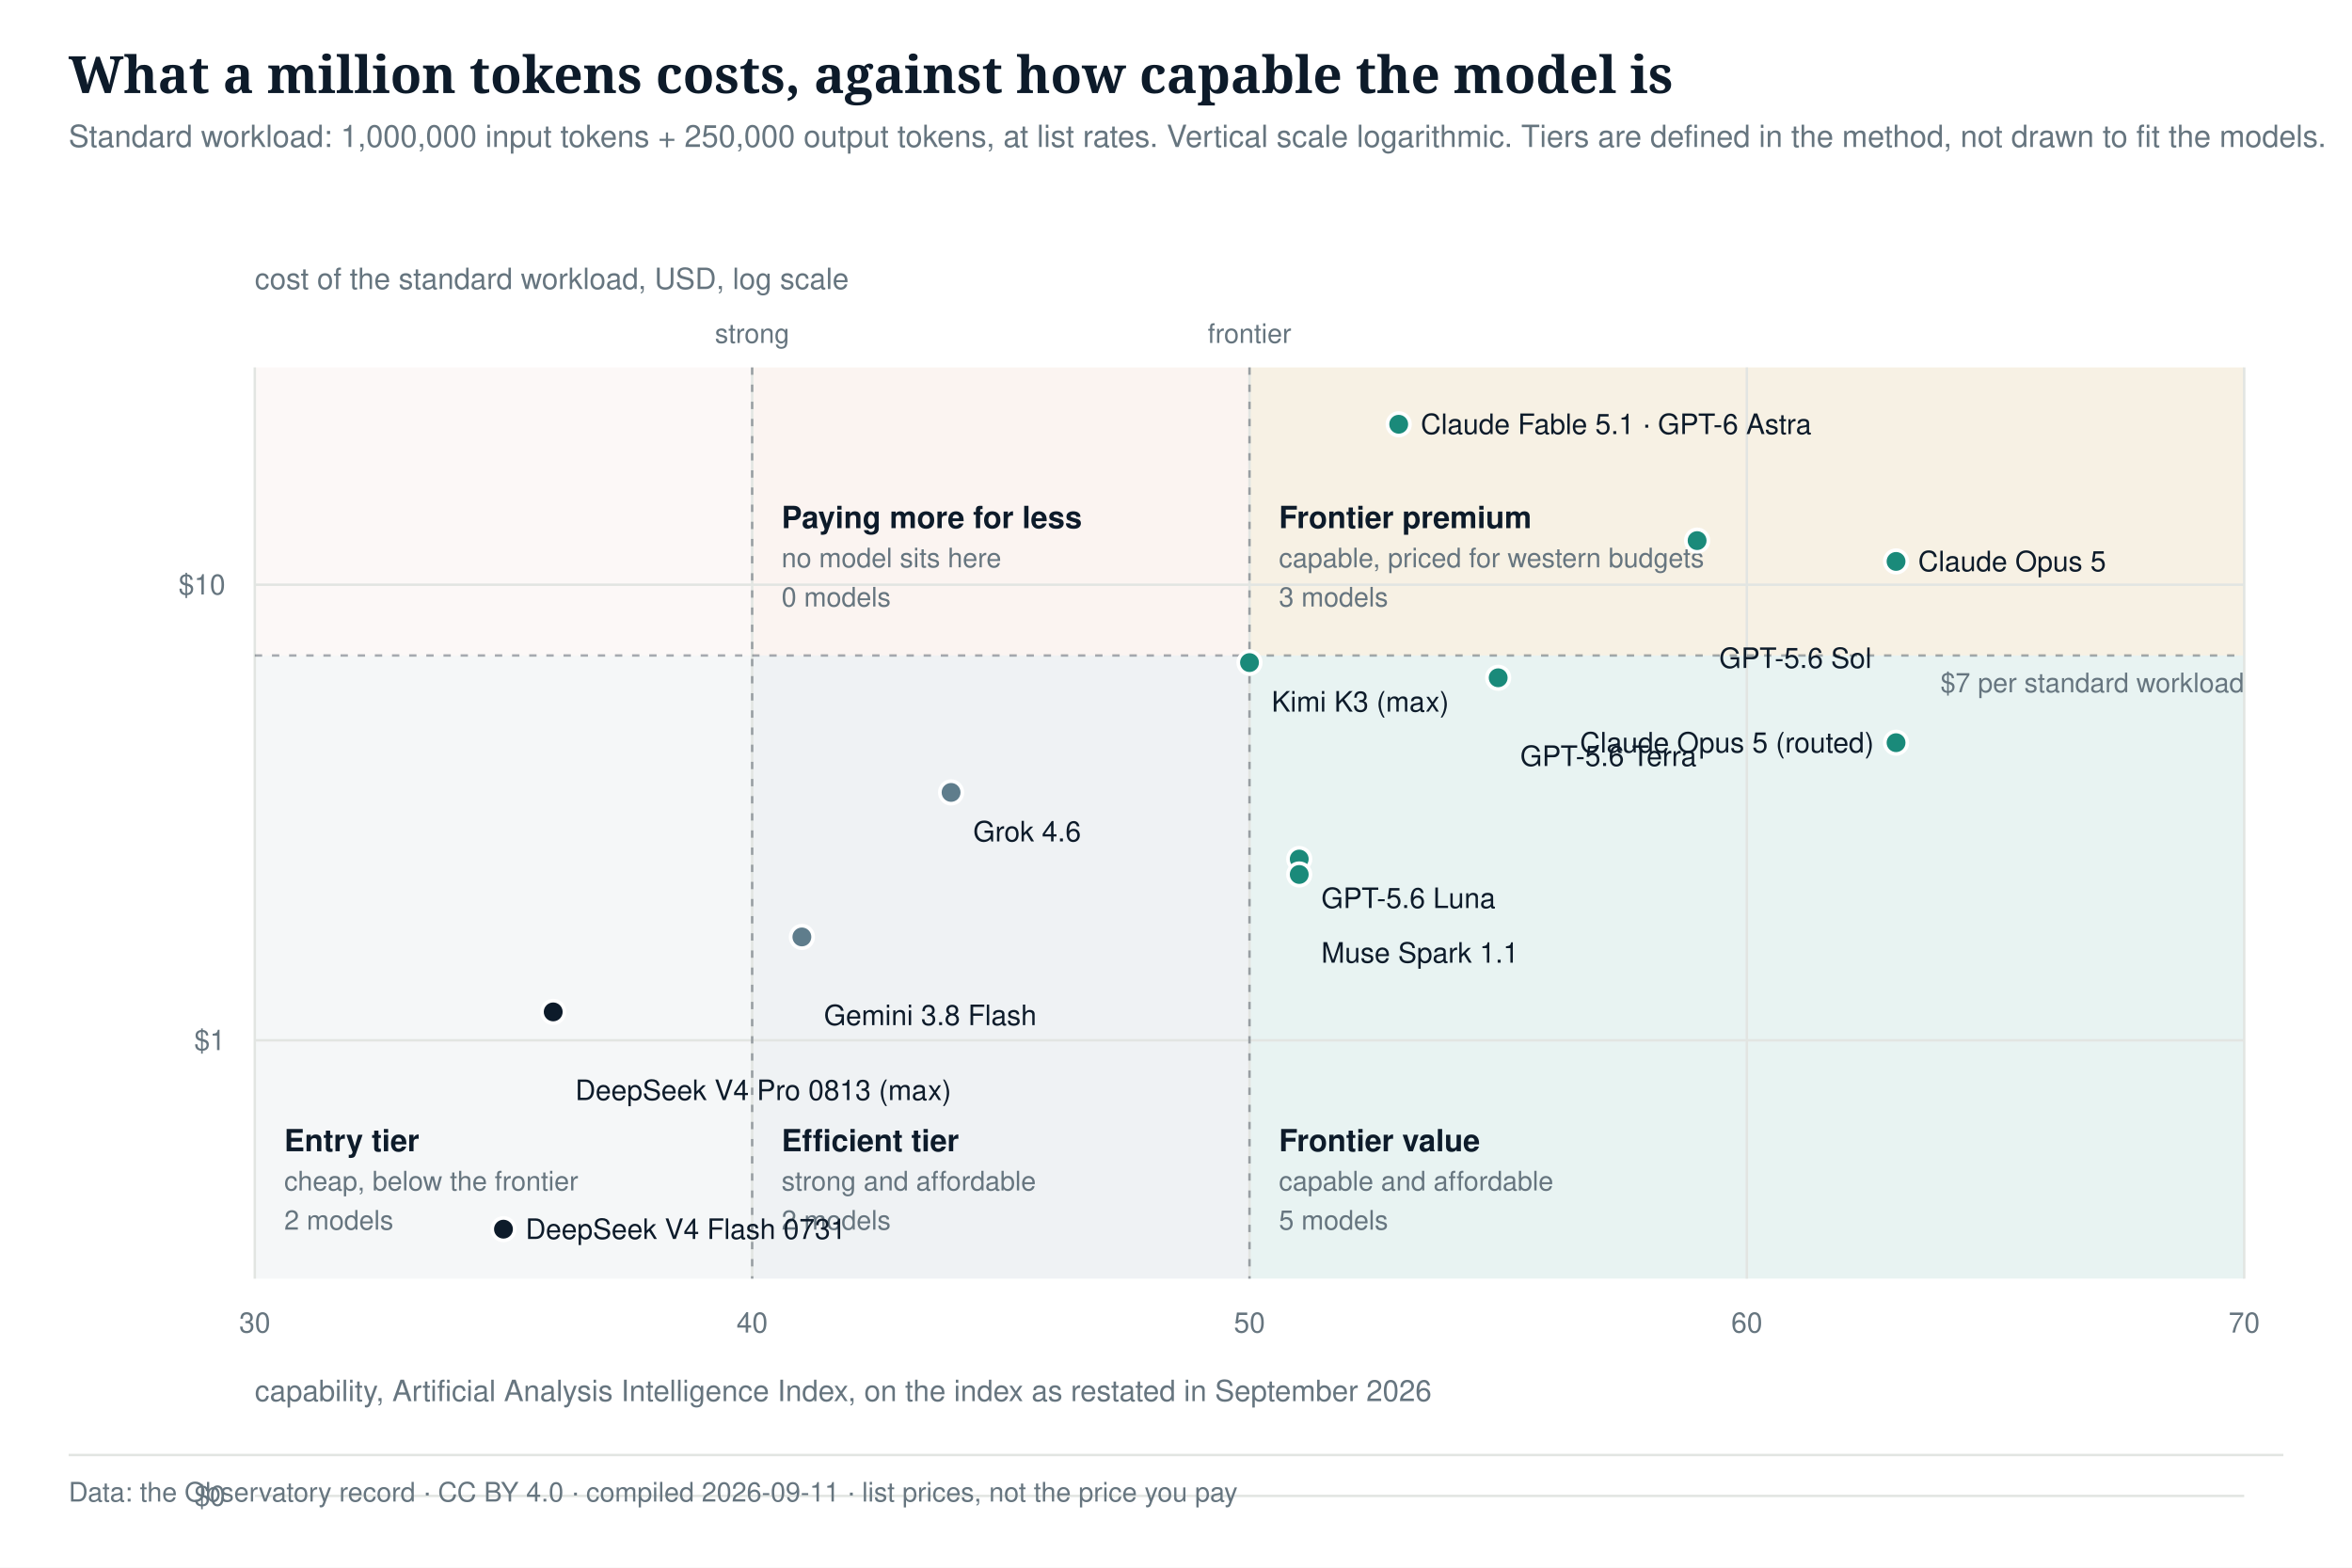
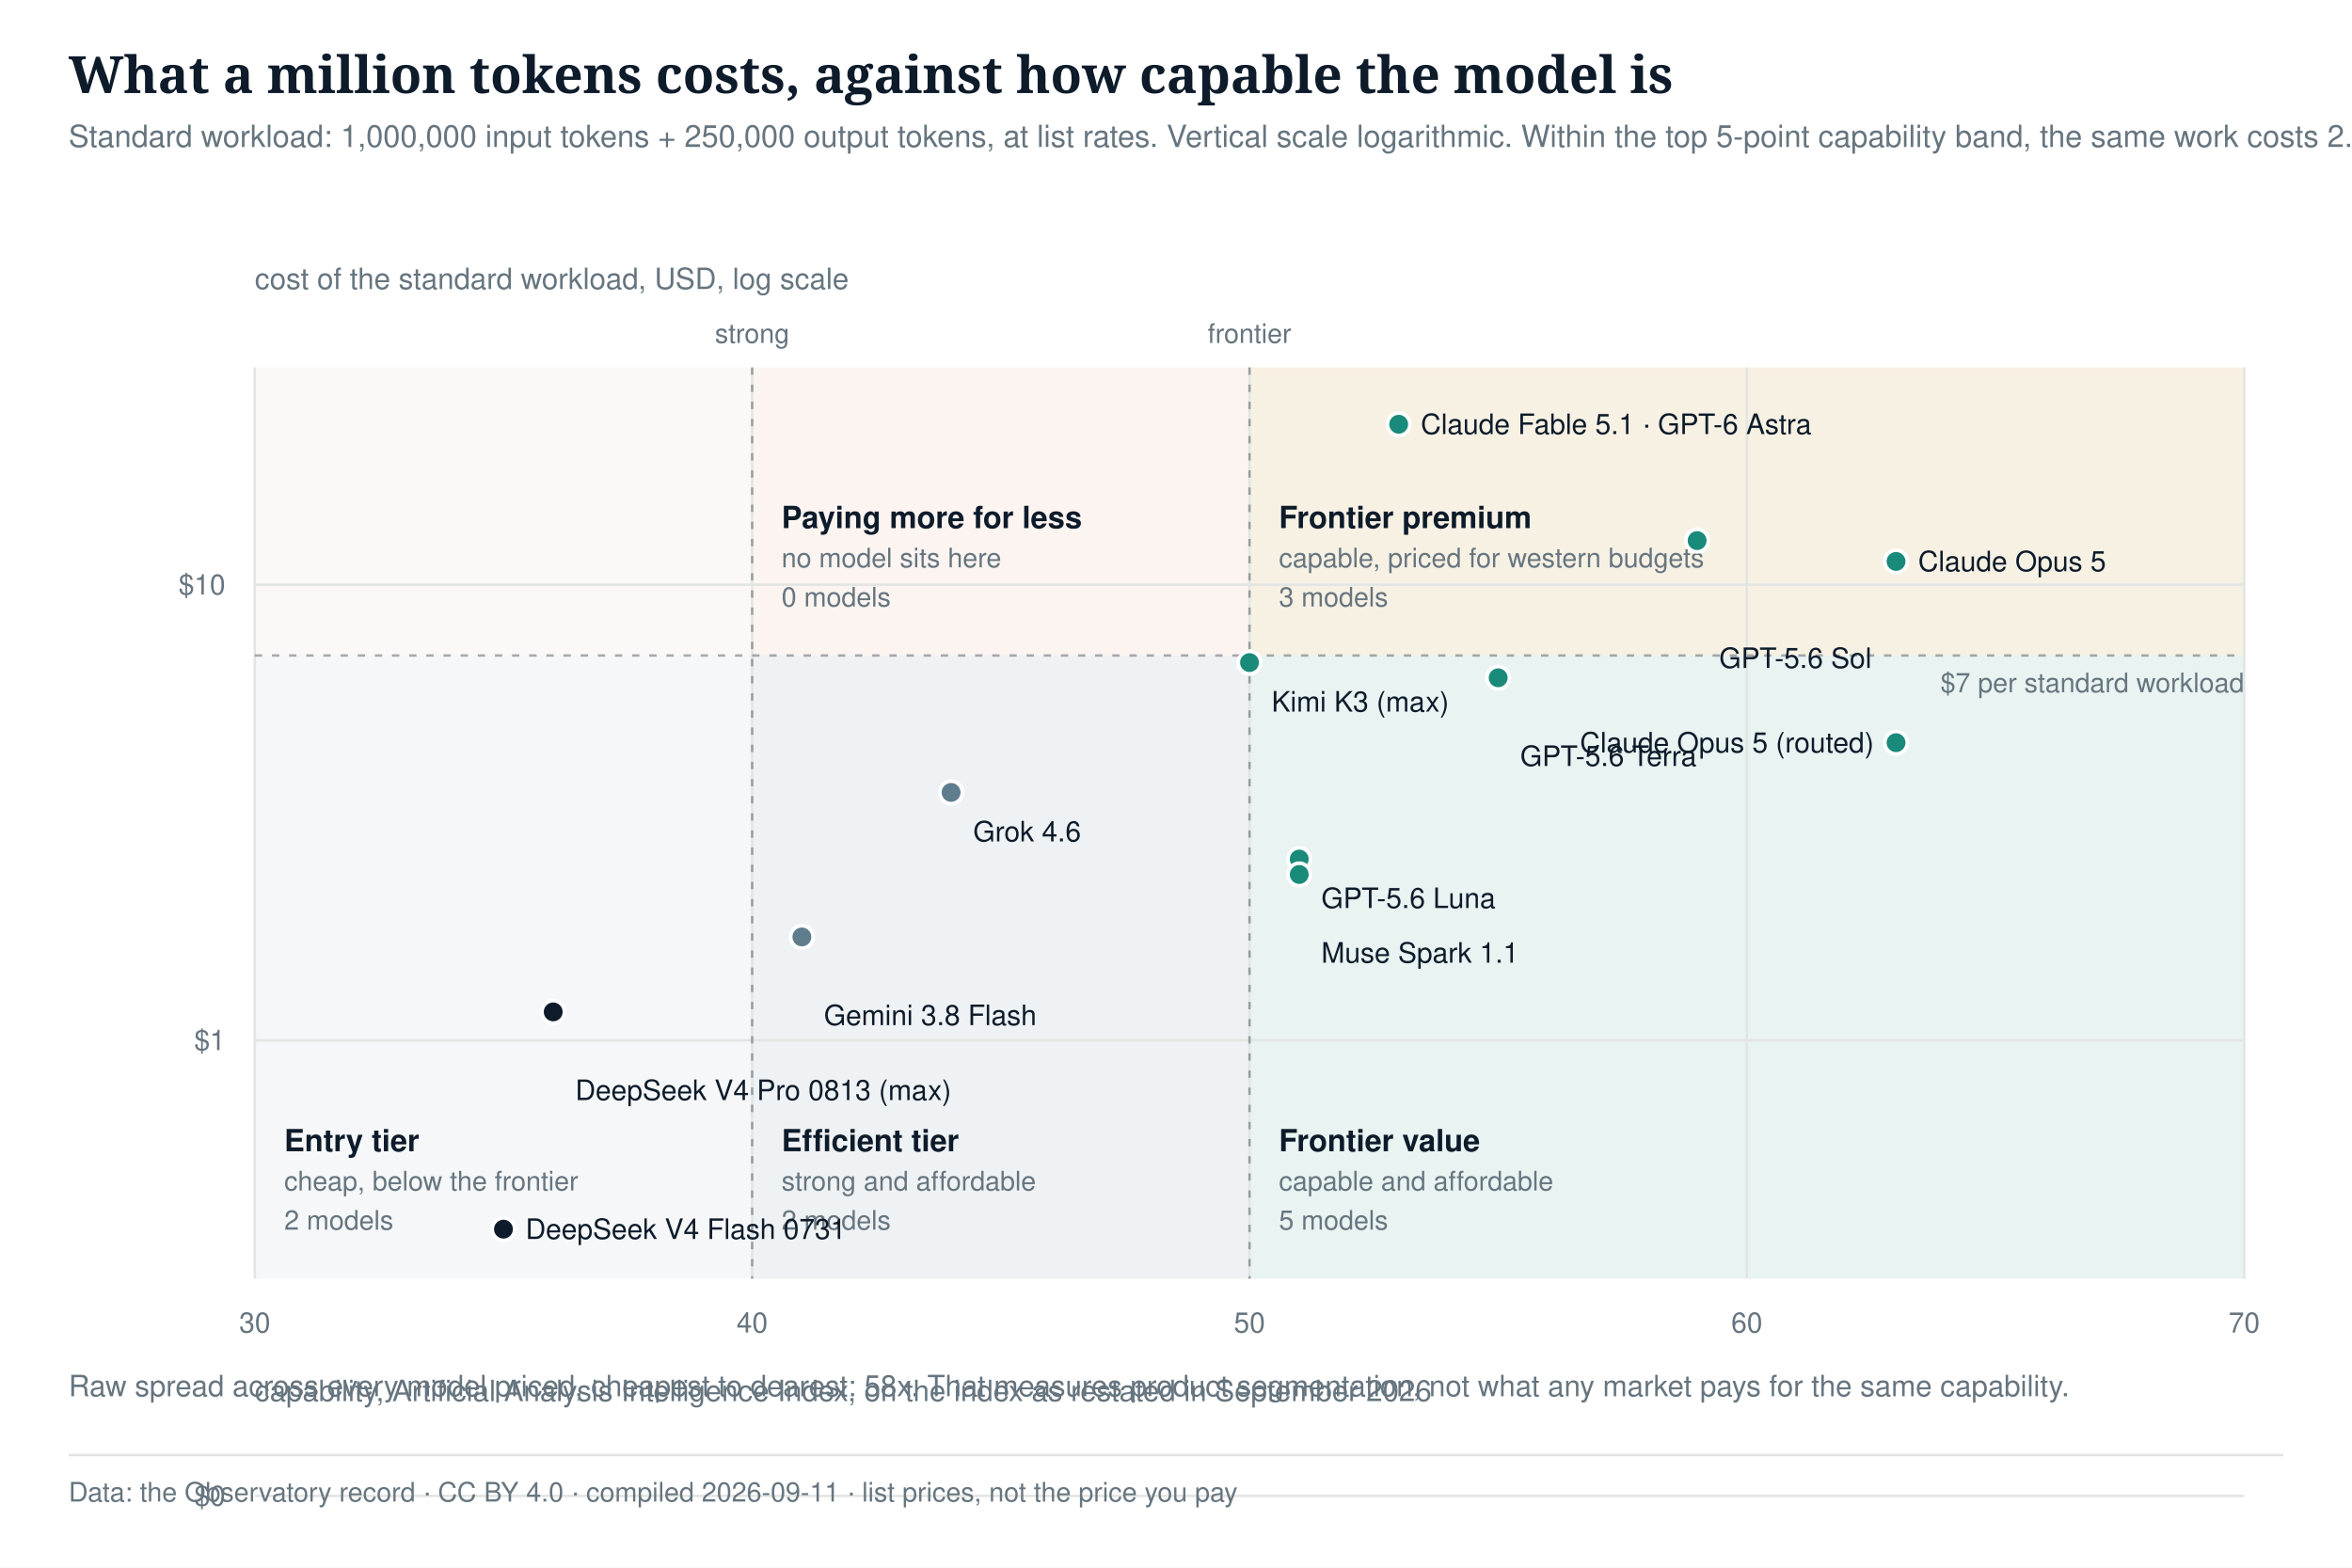
- <svg xmlns="http://www.w3.org/2000/svg" viewBox="0 0 960 640" width="960" height="640" role="img" aria-label="Scatter plot of model capability against cost, divided into named capability and affordability tiers.">
+ <svg xmlns="http://www.w3.org/2000/svg" viewBox="0 0 960 640" width="960" height="640" role="img" aria-label="Models plotted by capability against the cost of a standard workload. Within the top 5-point capability band the same work costs 2.8 times more on the dearest model than the cheapest; across all 13 models the raw spread is 58 times, which reflects product segmentation rather than market access.">
  <rect width="960" height="640" fill="#FFFFFF" />
  <text x="28" y="38" font-family="'Source Serif 4',Georgia,serif" font-size="21" font-weight="600" fill="#0D1B2A">What a million tokens costs, against how capable the model is</text>
-   <text x="28" y="60" font-family="IBM Plex Sans,-apple-system,'Segoe UI',Helvetica,Arial,sans-serif" font-size="12.5" fill="#66757F">Standard workload: 1,000,000 input tokens + 250,000 output tokens, at list rates. Vertical scale logarithmic. Tiers are defined in the method, not drawn to fit the models.</text>
+   <text x="28" y="60" font-family="IBM Plex Sans,-apple-system,'Segoe UI',Helvetica,Arial,sans-serif" font-size="12.5" fill="#66757F">Standard workload: 1,000,000 input tokens + 250,000 output tokens, at list rates. Vertical scale logarithmic. Within the top 5-point capability band, the same work costs 2.8x more on the dearest model than on the cheapest (3 models in band).</text>
  <rect x="510.0" y="267.6" width="406.0" height="254.4" fill="#1A8A7A" fill-opacity="0.1" />
  <text x="522.0" y="470.0" font-family="IBM Plex Sans,-apple-system,'Segoe UI',Helvetica,Arial,sans-serif" font-size="12.5" font-weight="600" fill="#0D1B2A">Frontier value</text>
  <text x="522.0" y="486.0" font-family="IBM Plex Sans,-apple-system,'Segoe UI',Helvetica,Arial,sans-serif" font-size="11" fill="#66757F">capable and affordable</text>
  <text x="522.0" y="502.0" font-family="IBM Plex Sans,-apple-system,'Segoe UI',Helvetica,Arial,sans-serif" font-size="11" fill="#66757F">5 models</text>
  <rect x="510.0" y="150.0" width="406.0" height="117.6" fill="#B98A1F" fill-opacity="0.12" />
  <text x="522.0" y="215.6" font-family="IBM Plex Sans,-apple-system,'Segoe UI',Helvetica,Arial,sans-serif" font-size="12.5" font-weight="600" fill="#0D1B2A">Frontier premium</text>
  <text x="522.0" y="231.6" font-family="IBM Plex Sans,-apple-system,'Segoe UI',Helvetica,Arial,sans-serif" font-size="11" fill="#66757F">capable, priced for western budgets</text>
  <text x="522.0" y="247.6" font-family="IBM Plex Sans,-apple-system,'Segoe UI',Helvetica,Arial,sans-serif" font-size="11" fill="#66757F">3 models</text>
  <rect x="307.0" y="267.6" width="203.0" height="254.4" fill="#5F7D8C" fill-opacity="0.1" />
  <text x="319.0" y="470.0" font-family="IBM Plex Sans,-apple-system,'Segoe UI',Helvetica,Arial,sans-serif" font-size="12.5" font-weight="600" fill="#0D1B2A">Efficient tier</text>
  <text x="319.0" y="486.0" font-family="IBM Plex Sans,-apple-system,'Segoe UI',Helvetica,Arial,sans-serif" font-size="11" fill="#66757F">strong and affordable</text>
  <text x="319.0" y="502.0" font-family="IBM Plex Sans,-apple-system,'Segoe UI',Helvetica,Arial,sans-serif" font-size="11" fill="#66757F">2 models</text>
  <rect x="307.0" y="150.0" width="203.0" height="117.6" fill="#C05A36" fill-opacity="0.07" />
  <text x="319.0" y="215.6" font-family="IBM Plex Sans,-apple-system,'Segoe UI',Helvetica,Arial,sans-serif" font-size="12.5" font-weight="600" fill="#0D1B2A">Paying more for less</text>
  <text x="319.0" y="231.6" font-family="IBM Plex Sans,-apple-system,'Segoe UI',Helvetica,Arial,sans-serif" font-size="11" fill="#66757F">no model sits here</text>
  <text x="319.0" y="247.6" font-family="IBM Plex Sans,-apple-system,'Segoe UI',Helvetica,Arial,sans-serif" font-size="11" fill="#66757F">0 models</text>
  <rect x="104.0" y="267.6" width="203.0" height="254.4" fill="#5F7D8C" fill-opacity="0.06" />
  <text x="116.0" y="470.0" font-family="IBM Plex Sans,-apple-system,'Segoe UI',Helvetica,Arial,sans-serif" font-size="12.5" font-weight="600" fill="#0D1B2A">Entry tier</text>
  <text x="116.0" y="486.0" font-family="IBM Plex Sans,-apple-system,'Segoe UI',Helvetica,Arial,sans-serif" font-size="11" fill="#66757F">cheap, below the frontier</text>
  <text x="116.0" y="502.0" font-family="IBM Plex Sans,-apple-system,'Segoe UI',Helvetica,Arial,sans-serif" font-size="11" fill="#66757F">2 models</text>
  <rect x="104.0" y="150.0" width="203.0" height="117.6" fill="#C05A36" fill-opacity="0.04" />
  <line x1="104" y1="610.7" x2="916" y2="610.7" stroke="#E2E5E2" />
  <text x="92" y="614.7" text-anchor="end" font-family="IBM Plex Sans,-apple-system,'Segoe UI',Helvetica,Arial,sans-serif" font-size="11.5" fill="#66757F">$0</text>
  <line x1="104" y1="424.7" x2="916" y2="424.7" stroke="#E2E5E2" />
  <text x="92" y="428.7" text-anchor="end" font-family="IBM Plex Sans,-apple-system,'Segoe UI',Helvetica,Arial,sans-serif" font-size="11.5" fill="#66757F">$1</text>
  <line x1="104" y1="238.7" x2="916" y2="238.7" stroke="#E2E5E2" />
  <text x="92" y="242.7" text-anchor="end" font-family="IBM Plex Sans,-apple-system,'Segoe UI',Helvetica,Arial,sans-serif" font-size="11.5" fill="#66757F">$10</text>
  <line x1="104.0" y1="150" x2="104.0" y2="522" stroke="#E2E5E2" />
  <text x="104.0" y="544" text-anchor="middle" font-family="IBM Plex Sans,-apple-system,'Segoe UI',Helvetica,Arial,sans-serif" font-size="11.5" fill="#66757F">30</text>
  <line x1="307.0" y1="150" x2="307.0" y2="522" stroke="#E2E5E2" />
  <text x="307.0" y="544" text-anchor="middle" font-family="IBM Plex Sans,-apple-system,'Segoe UI',Helvetica,Arial,sans-serif" font-size="11.5" fill="#66757F">40</text>
  <line x1="510.0" y1="150" x2="510.0" y2="522" stroke="#E2E5E2" />
  <text x="510.0" y="544" text-anchor="middle" font-family="IBM Plex Sans,-apple-system,'Segoe UI',Helvetica,Arial,sans-serif" font-size="11.5" fill="#66757F">50</text>
  <line x1="713.0" y1="150" x2="713.0" y2="522" stroke="#E2E5E2" />
  <text x="713.0" y="544" text-anchor="middle" font-family="IBM Plex Sans,-apple-system,'Segoe UI',Helvetica,Arial,sans-serif" font-size="11.5" fill="#66757F">60</text>
  <line x1="916.0" y1="150" x2="916.0" y2="522" stroke="#E2E5E2" />
  <text x="916.0" y="544" text-anchor="middle" font-family="IBM Plex Sans,-apple-system,'Segoe UI',Helvetica,Arial,sans-serif" font-size="11.5" fill="#66757F">70</text>
  <line x1="307.0" y1="150" x2="307.0" y2="522" stroke="#0D1B2A" stroke-dasharray="3 4" opacity=".35" />
  <text x="307.0" y="140" text-anchor="middle" font-family="IBM Plex Sans,-apple-system,'Segoe UI',Helvetica,Arial,sans-serif" font-size="11" fill="#66757F">strong</text>
  <line x1="510.0" y1="150" x2="510.0" y2="522" stroke="#0D1B2A" stroke-dasharray="3 4" opacity=".35" />
  <text x="510.0" y="140" text-anchor="middle" font-family="IBM Plex Sans,-apple-system,'Segoe UI',Helvetica,Arial,sans-serif" font-size="11" fill="#66757F">frontier</text>
  <line x1="104" y1="267.6" x2="916" y2="267.6" stroke="#0D1B2A" stroke-dasharray="3 4" opacity=".35" />
  <text x="916" y="282.6" text-anchor="end" font-family="IBM Plex Sans,-apple-system,'Segoe UI',Helvetica,Arial,sans-serif" font-size="11" fill="#66757F">$7 per standard workload</text>
  <text x="104" y="118" font-family="IBM Plex Sans,-apple-system,'Segoe UI',Helvetica,Arial,sans-serif" font-size="12" fill="#66757F">cost of the standard workload, USD, log scale</text>
  <text x="104" y="572" font-family="IBM Plex Sans,-apple-system,'Segoe UI',Helvetica,Arial,sans-serif" font-size="12" fill="#66757F">capability, Artificial Analysis Intelligence Index, on the index as restated in September 2026</text>
  <text x="579.9" y="177.2" font-family="IBM Plex Sans,-apple-system,'Segoe UI',Helvetica,Arial,sans-serif" font-size="11.5" fill="#0D1B2A">Claude Fable 5.1 · GPT-6 Astra</text>
  <circle cx="570.9" cy="173.2" r="4.6" fill="#1A8A7A" stroke="#FFFFFF" stroke-width="1.5" />
  <text x="701.7" y="272.7" font-family="IBM Plex Sans,-apple-system,'Segoe UI',Helvetica,Arial,sans-serif" font-size="11.5" fill="#0D1B2A">GPT-5.6 Sol</text>
  <circle cx="692.7" cy="220.7" r="4.6" fill="#1A8A7A" stroke="#FFFFFF" stroke-width="1.5" />
  <text x="782.9" y="233.2" font-family="IBM Plex Sans,-apple-system,'Segoe UI',Helvetica,Arial,sans-serif" font-size="11.5" fill="#0D1B2A">Claude Opus 5</text>
  <circle cx="773.9" cy="229.2" r="4.6" fill="#1A8A7A" stroke="#FFFFFF" stroke-width="1.5" />
  <text x="519.0" y="290.5" font-family="IBM Plex Sans,-apple-system,'Segoe UI',Helvetica,Arial,sans-serif" font-size="11.5" fill="#0D1B2A">Kimi K3 (max)</text>
  <circle cx="510.0" cy="270.5" r="4.6" fill="#1A8A7A" stroke="#FFFFFF" stroke-width="1.5" />
  <text x="620.5" y="312.7" font-family="IBM Plex Sans,-apple-system,'Segoe UI',Helvetica,Arial,sans-serif" font-size="11.5" fill="#0D1B2A">GPT-5.6 Terra</text>
  <circle cx="611.5" cy="276.7" r="4.6" fill="#1A8A7A" stroke="#FFFFFF" stroke-width="1.5" />
  <text x="764.9" y="307.2" text-anchor="end" font-family="IBM Plex Sans,-apple-system,'Segoe UI',Helvetica,Arial,sans-serif" font-size="11.5" fill="#0D1B2A">Claude Opus 5 (routed)</text>
  <circle cx="773.9" cy="303.2" r="4.6" fill="#1A8A7A" stroke="#FFFFFF" stroke-width="1.5" />
  <text x="397.2" y="343.5" font-family="IBM Plex Sans,-apple-system,'Segoe UI',Helvetica,Arial,sans-serif" font-size="11.5" fill="#0D1B2A">Grok 4.6</text>
  <circle cx="388.2" cy="323.5" r="4.6" fill="#5F7D8C" stroke="#FFFFFF" stroke-width="1.5" />
  <text x="539.3" y="370.7" font-family="IBM Plex Sans,-apple-system,'Segoe UI',Helvetica,Arial,sans-serif" font-size="11.5" fill="#0D1B2A">GPT-5.6 Luna</text>
  <circle cx="530.3" cy="350.7" r="4.6" fill="#1A8A7A" stroke="#FFFFFF" stroke-width="1.5" />
  <text x="539.3" y="393.0" font-family="IBM Plex Sans,-apple-system,'Segoe UI',Helvetica,Arial,sans-serif" font-size="11.5" fill="#0D1B2A">Muse Spark 1.1</text>
  <circle cx="530.3" cy="357.0" r="4.6" fill="#1A8A7A" stroke="#FFFFFF" stroke-width="1.5" />
  <text x="336.3" y="418.5" font-family="IBM Plex Sans,-apple-system,'Segoe UI',Helvetica,Arial,sans-serif" font-size="11.5" fill="#0D1B2A">Gemini 3.8 Flash</text>
  <circle cx="327.3" cy="382.5" r="4.6" fill="#5F7D8C" stroke="#FFFFFF" stroke-width="1.5" />
  <text x="234.8" y="449.1" font-family="IBM Plex Sans,-apple-system,'Segoe UI',Helvetica,Arial,sans-serif" font-size="11.5" fill="#0D1B2A">DeepSeek V4 Pro 0813 (max)</text>
  <circle cx="225.8" cy="413.1" r="4.6" fill="#0D1B2A" stroke="#FFFFFF" stroke-width="1.5" />
  <text x="214.5" y="505.8" font-family="IBM Plex Sans,-apple-system,'Segoe UI',Helvetica,Arial,sans-serif" font-size="11.5" fill="#0D1B2A">DeepSeek V4 Flash 0731</text>
  <circle cx="205.5" cy="501.8" r="4.6" fill="#0D1B2A" stroke="#FFFFFF" stroke-width="1.5" />
+   <text x="28" y="570" font-family="IBM Plex Sans,-apple-system,'Segoe UI',Helvetica,Arial,sans-serif" font-size="12" fill="#66757F">Raw spread across every model priced, cheapest to dearest: 58x. That measures product segmentation, not what any market pays for the same capability.</text>
  <line x1="28" y1="594" x2="932" y2="594" stroke="#E2E5E2" />
  <text x="28" y="613" font-family="IBM Plex Sans,-apple-system,'Segoe UI',Helvetica,Arial,sans-serif" font-size="11" fill="#66757F">Data: the Observatory record · CC BY 4.0 · compiled 2026-09-11 · list prices, not the price you pay</text>
</svg>
